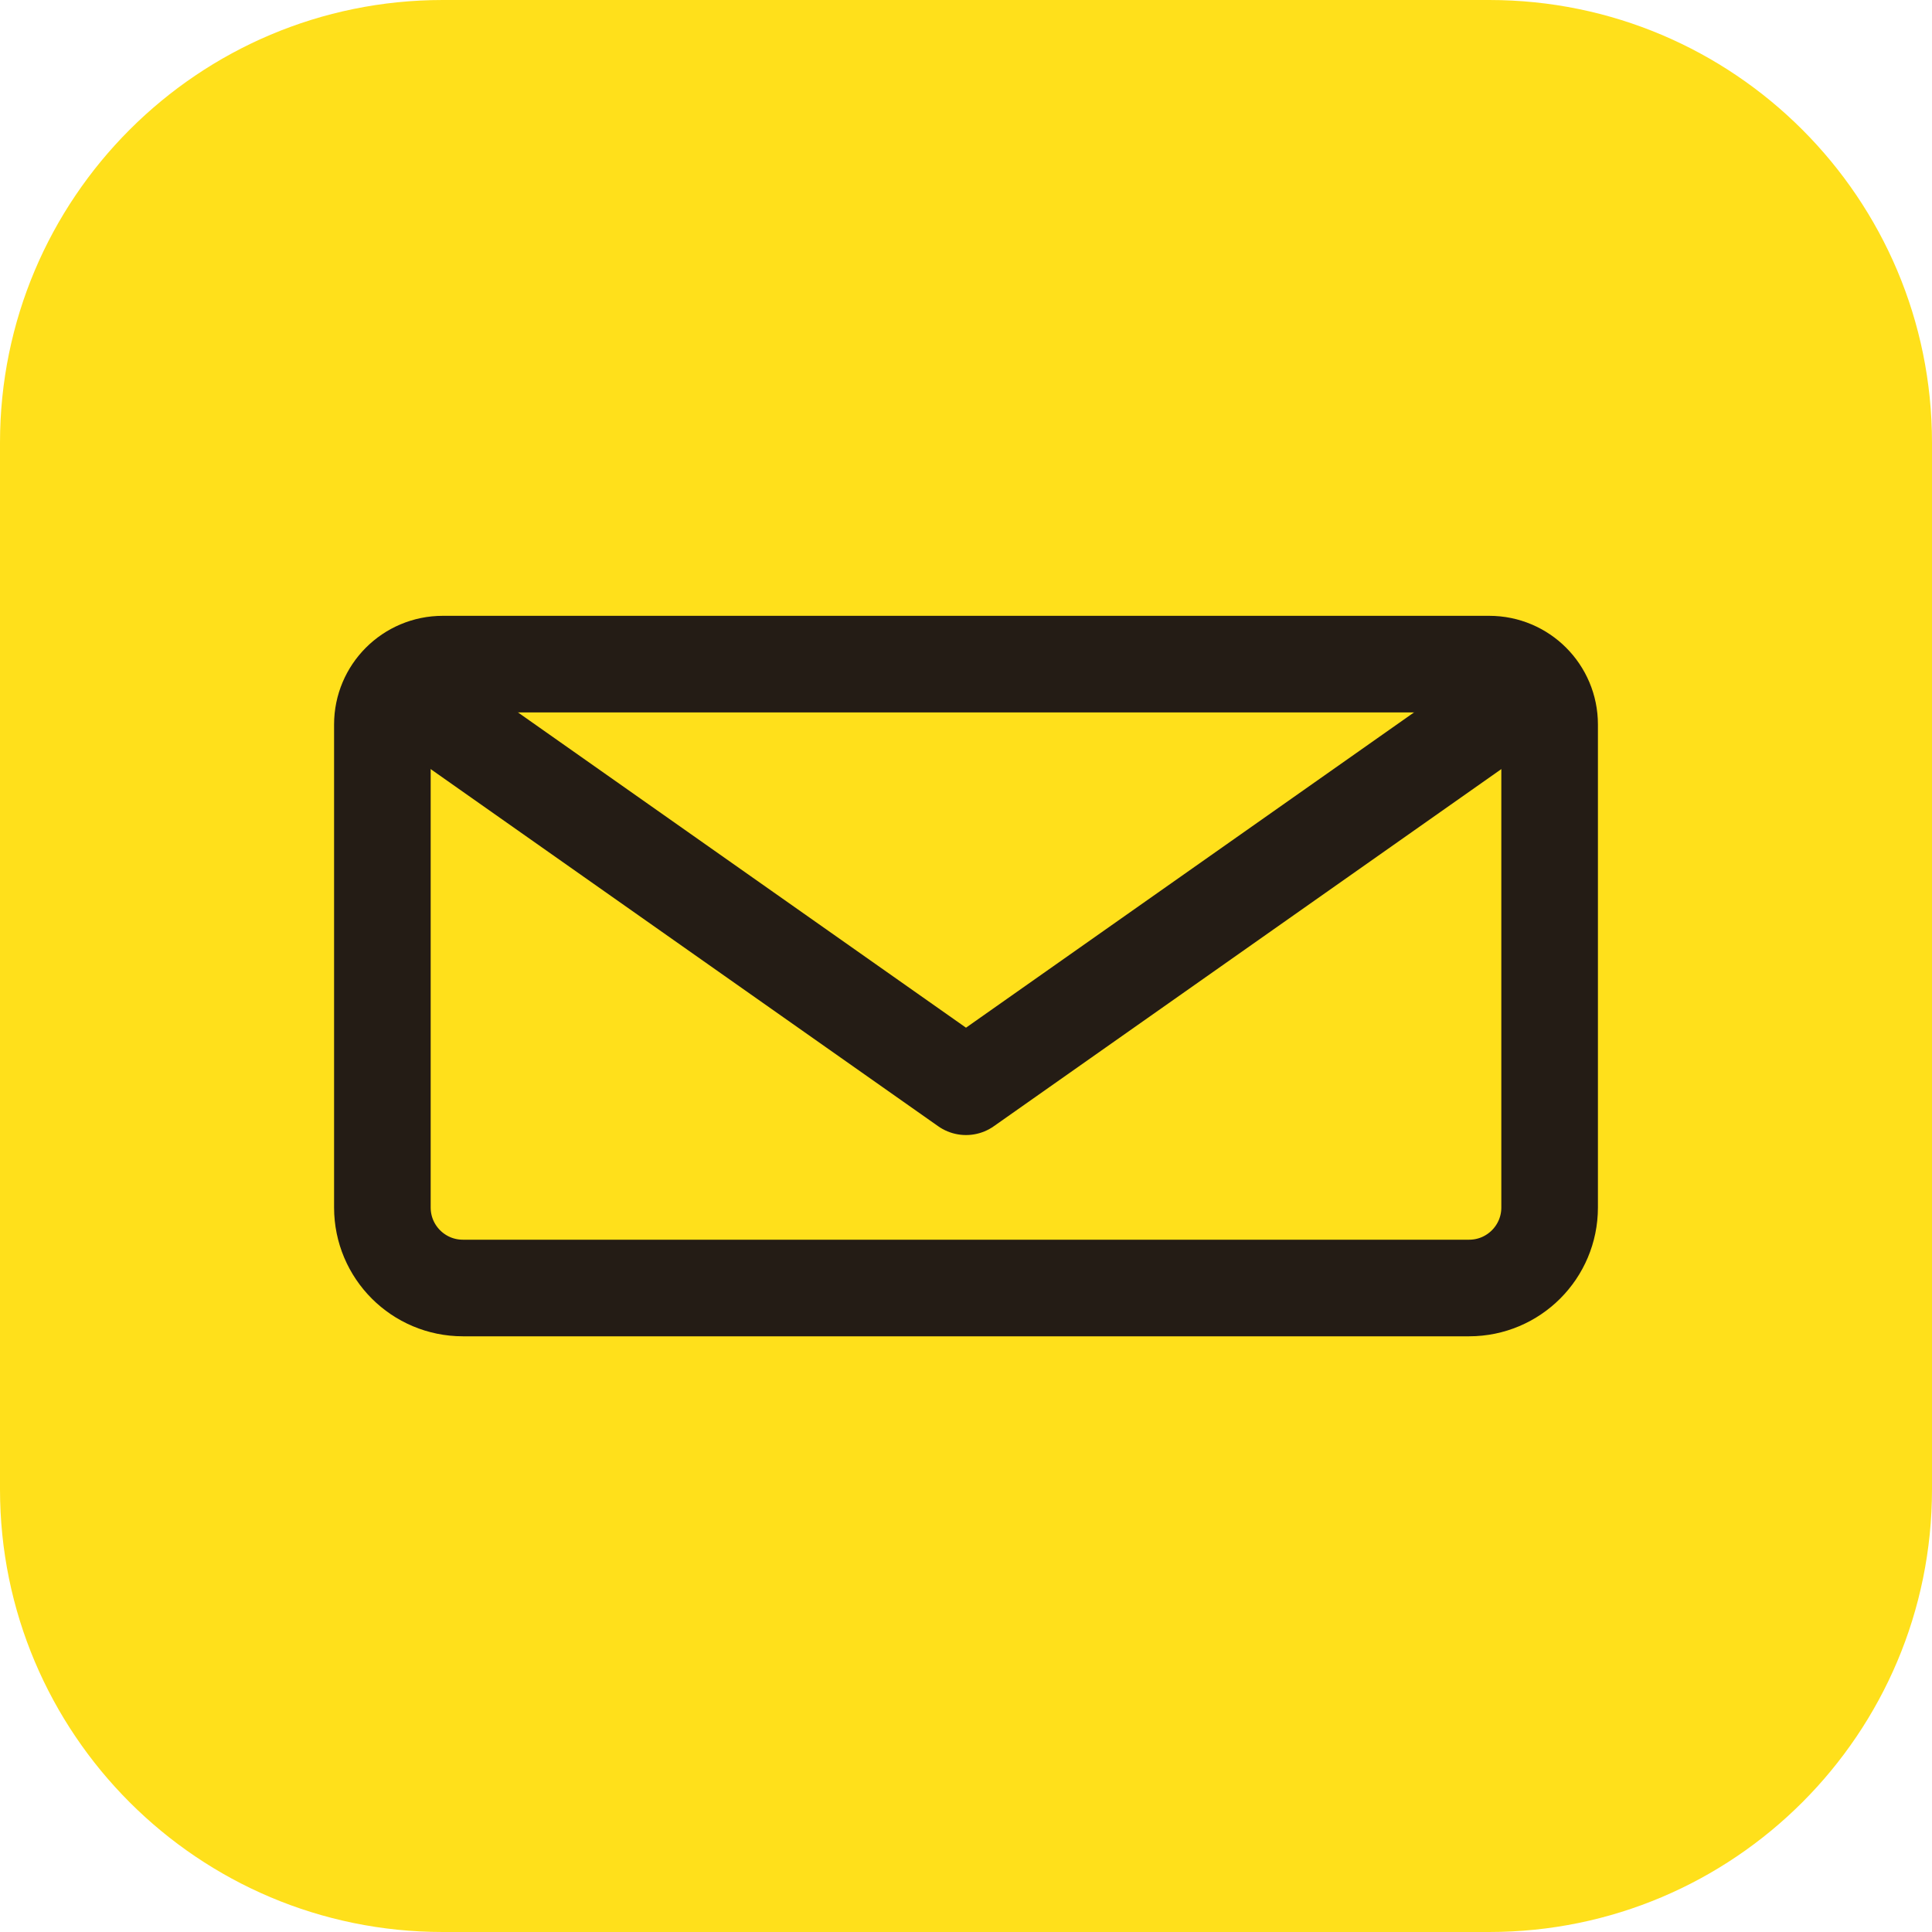
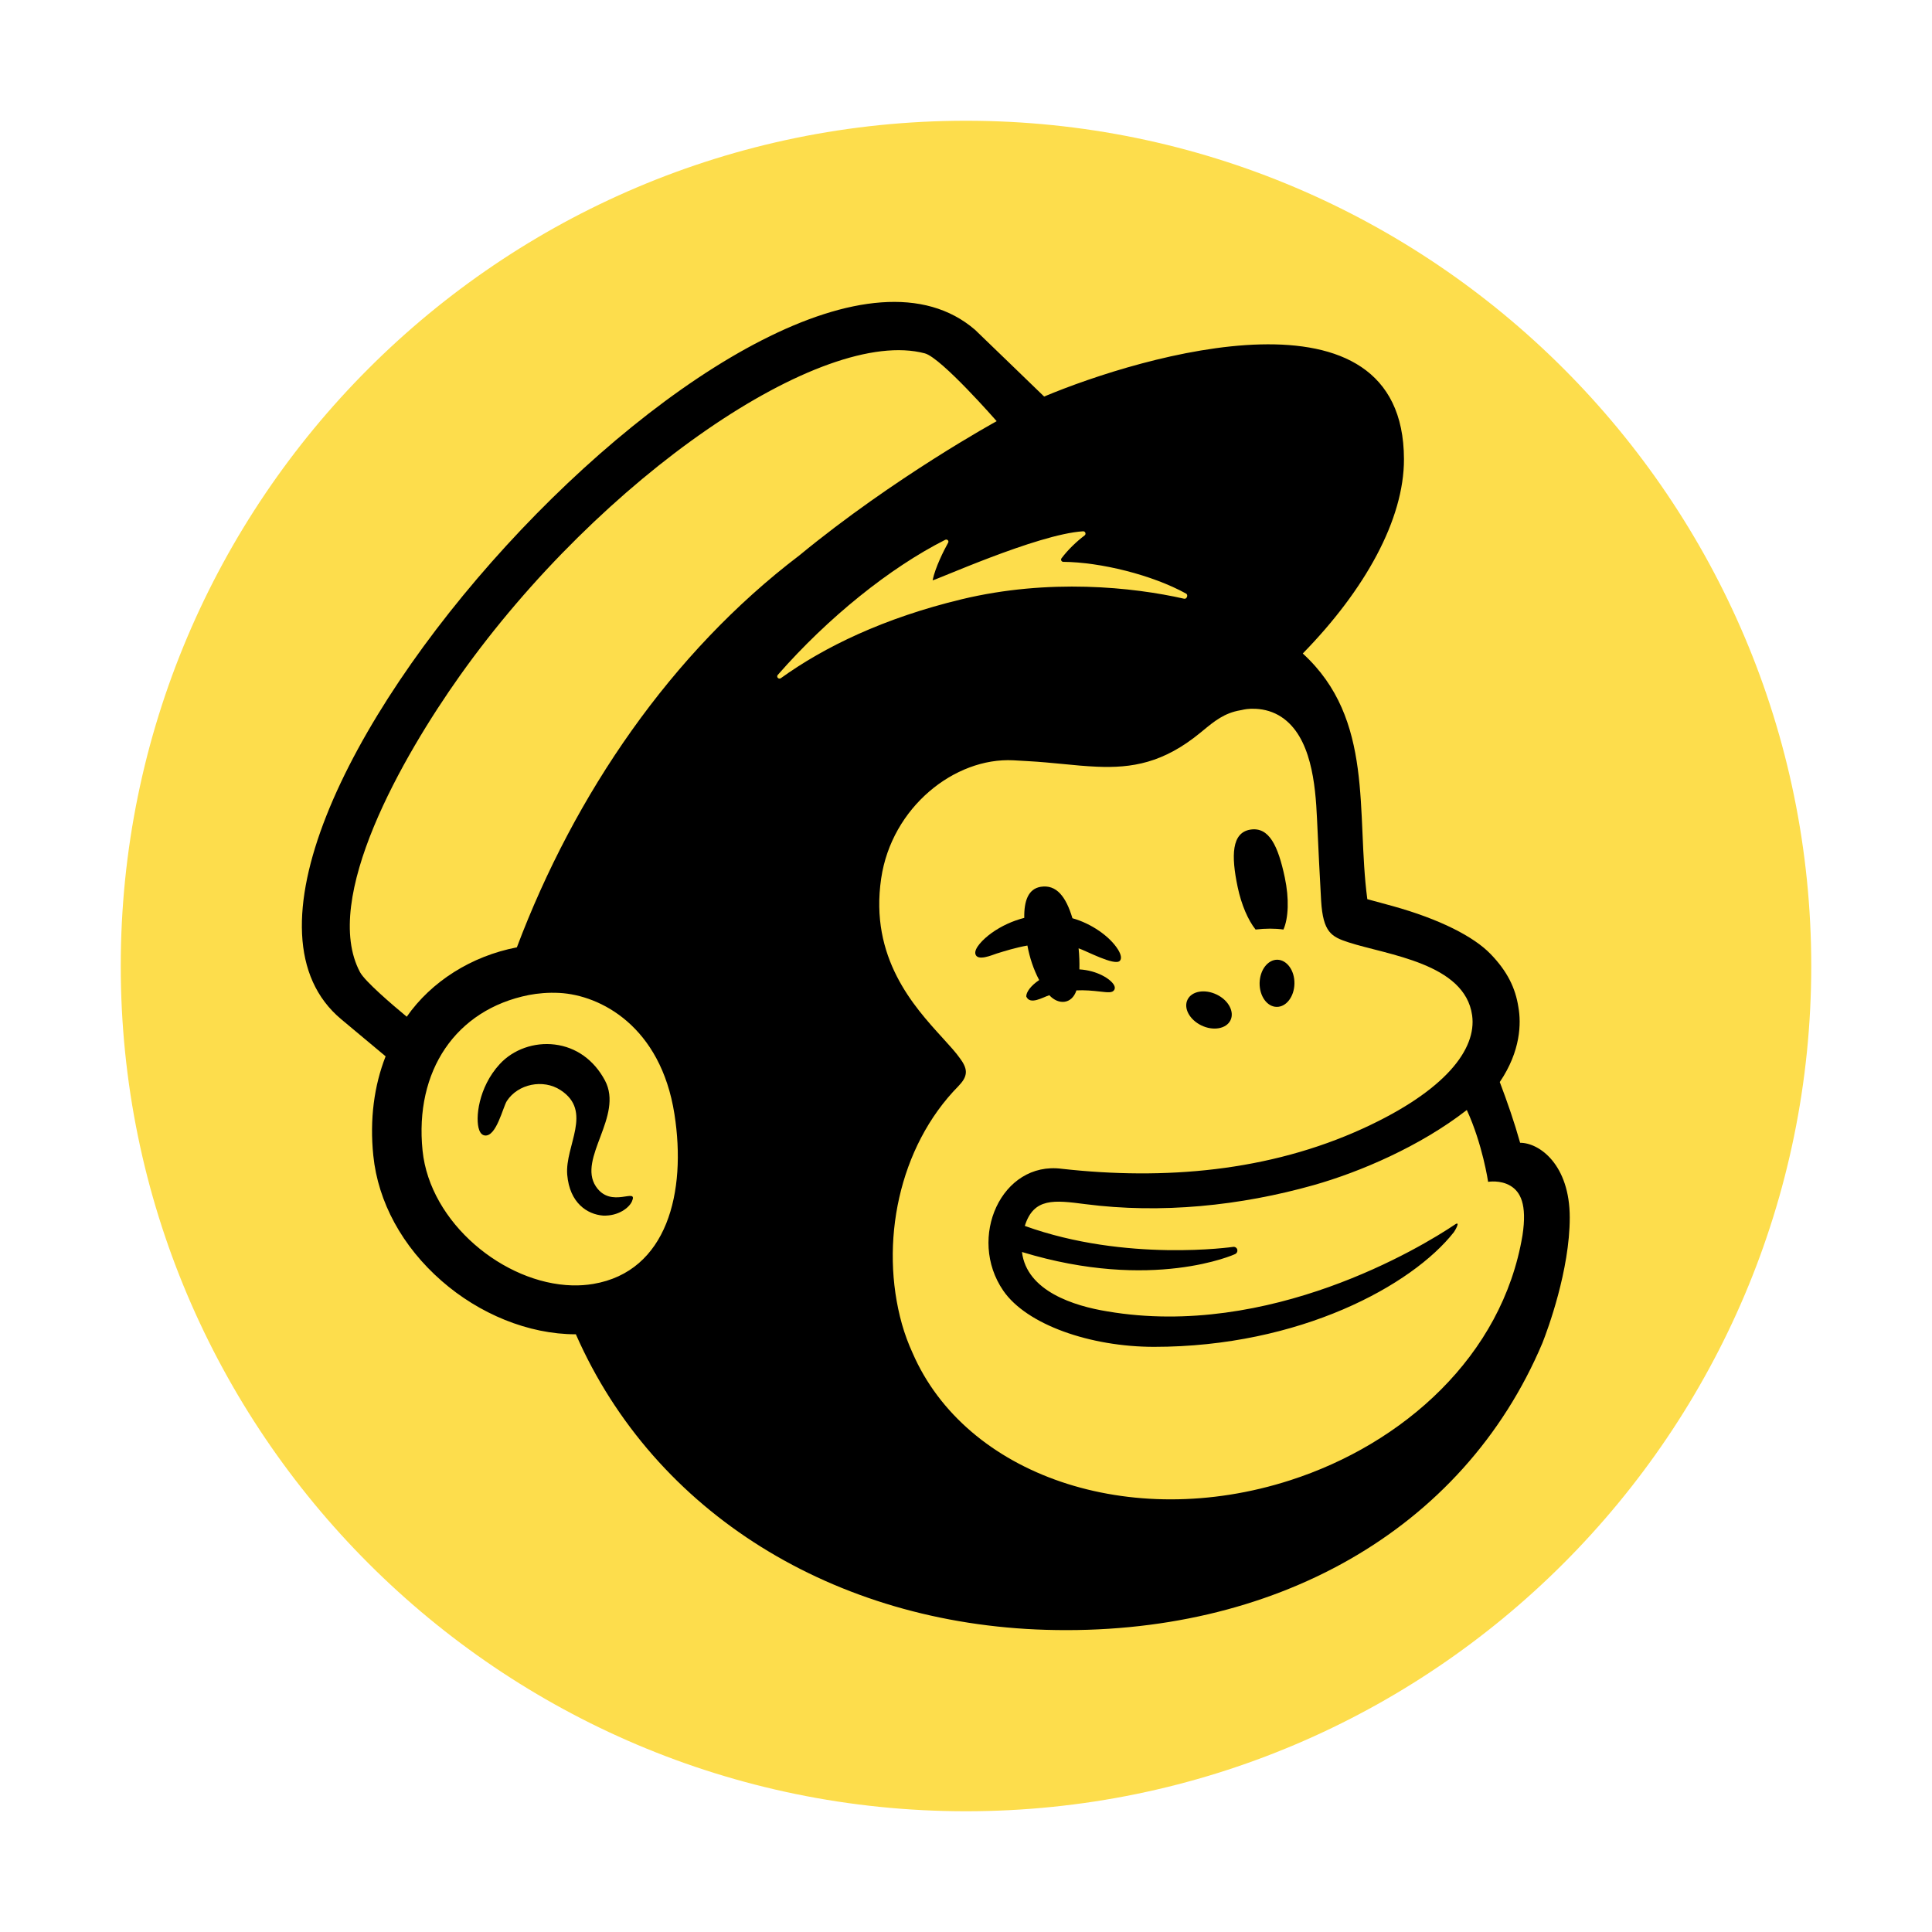
- <svg xmlns="http://www.w3.org/2000/svg" viewBox="0 0 48 48" role="img" aria-label="Mailchimp">
-   <rect width="48" height="48" rx="11" fill="#FFE01B" />
-   <path d="M11 16.5h26a1.5 1.5 0 0 1 1.5 1.5v12a2 2 0 0 1-2 2H11.5a2 2 0 0 1-2-2V18a1.5 1.5 0 0 1 1.5-1.5Z" fill="none" stroke="#241C15" stroke-width="2.4" stroke-linejoin="round" />
-   <path d="M10.5 17.5 24 27l13.5-9.5" fill="none" stroke="#241C15" stroke-width="2.4" stroke-linecap="round" stroke-linejoin="round" />
+ <svg xmlns="http://www.w3.org/2000/svg" width="800px" height="800px" viewBox="0 0 32 32" fill="none">
+   <path d="M16 2C8.278 2 2 8.278 2 16C2 23.722 8.278 30 16 30C23.722 30 30 23.722 30 16C30 8.278 23.722 2 16 2Z" fill="#FDDD4C" />
+   <path d="M9.869 19.65C9.563 19.187 10.333 18.485 10.02 17.896C9.839 17.557 9.544 17.345 9.19 17.301C8.849 17.258 8.499 17.382 8.276 17.626C7.923 18.009 7.868 18.532 7.937 18.716C7.961 18.784 8.001 18.803 8.029 18.807C8.221 18.832 8.329 18.339 8.395 18.236C8.579 17.953 8.995 17.868 9.282 18.054C9.827 18.406 9.355 18.976 9.395 19.457C9.435 19.926 9.727 20.114 9.989 20.134C10.244 20.144 10.422 20.002 10.467 19.899C10.575 19.652 10.121 20.032 9.869 19.65Z" fill="#000000" />
+   <path d="M21.258 15.396C21.115 15.376 20.959 15.377 20.796 15.396C20.672 15.24 20.562 14.988 20.5 14.694C20.389 14.17 20.4 13.791 20.71 13.741C21.02 13.692 21.169 14.009 21.28 14.533C21.355 14.885 21.341 15.208 21.258 15.396Z" fill="#000000" />
+   <path d="M17.865 15.707C17.877 15.826 17.881 15.946 17.878 16.056C18.177 16.074 18.39 16.216 18.446 16.307C18.475 16.353 18.464 16.384 18.454 16.398C18.423 16.446 18.357 16.439 18.218 16.423C18.096 16.409 17.965 16.397 17.829 16.404C17.755 16.631 17.535 16.652 17.38 16.484C17.273 16.517 17.061 16.652 16.998 16.505C16.997 16.432 17.073 16.326 17.212 16.233C17.117 16.053 17.054 15.86 17.017 15.661C16.821 15.696 16.645 15.751 16.507 15.794C16.442 15.814 16.185 15.93 16.155 15.799C16.135 15.709 16.276 15.56 16.424 15.453C16.59 15.335 16.774 15.252 16.965 15.203C16.96 14.919 17.033 14.721 17.239 14.688C17.495 14.648 17.654 14.845 17.763 15.209C18.073 15.295 18.381 15.508 18.518 15.728C18.571 15.814 18.581 15.88 18.547 15.915C18.461 16.003 17.986 15.746 17.865 15.707Z" fill="#000000" />
+   <path d="M19.898 16.984C20.094 17.079 20.31 17.041 20.38 16.9C20.45 16.759 20.348 16.567 20.152 16.473C19.956 16.378 19.74 16.415 19.67 16.556C19.599 16.697 19.702 16.889 19.898 16.984Z" fill="#000000" />
+   <path d="M20.863 16.282C20.867 16.066 20.999 15.894 21.158 15.896C21.317 15.9 21.444 16.076 21.44 16.292C21.436 16.508 21.304 16.68 21.145 16.677C20.986 16.675 20.86 16.498 20.863 16.282Z" fill="#000000" />
+   <path fill-rule="evenodd" clip-rule="evenodd" d="M25.178 18.928C25.182 18.939 25.177 18.924 25.178 18.928C25.498 18.928 26 19.291 26 20.167C26 21.038 25.634 22.026 25.547 22.245C24.227 25.367 21.077 27.105 17.325 26.995C13.827 26.893 10.843 25.07 9.538 22.1C8.748 22.101 7.934 21.758 7.316 21.217C6.663 20.647 6.261 19.909 6.183 19.139C6.122 18.54 6.196 17.983 6.387 17.496L5.653 16.883C2.298 14.086 12.793 2.572 16.149 5.462C16.166 5.476 17.291 6.566 17.294 6.568C18.913 5.89 23.249 4.598 23.254 7.605C23.256 8.603 22.611 9.767 21.578 10.824C22.772 11.916 22.457 13.469 22.647 14.893L23.062 15.006C23.852 15.225 24.414 15.516 24.689 15.802C24.964 16.086 25.101 16.362 25.15 16.686C25.196 16.946 25.19 17.407 24.841 17.922C24.967 18.255 25.082 18.586 25.178 18.928ZM9.478 21.29C9.596 21.293 9.712 21.285 9.826 21.266C11.052 21.059 11.373 19.745 11.171 18.454C10.943 16.996 9.944 16.482 9.266 16.446C9.078 16.436 8.902 16.453 8.758 16.481C7.548 16.722 6.864 17.738 6.999 19.058C7.121 20.253 8.345 21.26 9.478 21.29ZM6.737 16.84C7.144 16.257 7.807 15.836 8.561 15.691C9.519 13.151 11.12 10.81 13.24 9.199C14.812 7.904 16.508 6.976 16.508 6.976C16.508 6.976 15.595 5.93 15.319 5.853C13.622 5.401 9.957 7.896 7.617 11.192C6.67 12.526 5.315 14.888 5.963 16.102C6.043 16.253 6.495 16.64 6.737 16.84ZM20.495 20.707C20.498 20.734 20.481 20.762 20.457 20.772C20.457 20.772 19.093 21.398 16.927 20.737C17.005 21.386 17.792 21.632 18.343 21.721C21.026 22.177 23.535 20.662 24.1 20.281C24.197 20.215 24.099 20.384 24.081 20.408C23.39 21.289 21.531 22.308 19.113 22.308C18.058 22.307 17.004 21.941 16.617 21.377C16.017 20.503 16.588 19.227 17.588 19.359C19.28 19.548 21.014 19.406 22.58 18.689C23.945 18.063 24.461 17.375 24.383 16.817C24.263 15.954 22.982 15.818 22.335 15.608C22.053 15.516 21.914 15.443 21.882 14.92C21.868 14.691 21.828 13.895 21.814 13.565C21.788 12.988 21.717 12.199 21.222 11.874C21.092 11.789 20.949 11.748 20.798 11.74C20.677 11.734 20.606 11.751 20.567 11.76C20.559 11.762 20.552 11.763 20.546 11.764C20.279 11.809 20.115 11.944 19.921 12.104C19.91 12.113 19.899 12.123 19.887 12.132C19.269 12.641 18.747 12.724 18.166 12.699C17.985 12.691 17.799 12.674 17.602 12.654C17.422 12.637 17.232 12.618 17.03 12.607L16.784 12.593C15.811 12.543 14.768 13.372 14.595 14.55C14.401 15.864 15.136 16.669 15.613 17.192C15.731 17.322 15.834 17.434 15.902 17.532C15.947 17.592 15.998 17.675 15.998 17.755C15.998 17.85 15.935 17.925 15.874 17.99C14.882 18.997 14.565 20.597 14.939 21.931C14.986 22.097 15.045 22.256 15.115 22.409C15.992 24.432 18.714 25.375 21.372 24.517C23.235 23.917 24.882 22.465 25.217 20.462C25.297 19.941 25.179 19.739 25.02 19.642C24.851 19.539 24.648 19.575 24.648 19.575C24.648 19.575 24.556 18.951 24.295 18.385C23.52 18.988 22.522 19.413 21.763 19.628C20.546 19.972 19.231 20.107 17.974 19.944C17.464 19.878 17.121 19.834 16.974 20.305C18.651 20.911 20.427 20.652 20.427 20.652C20.461 20.648 20.492 20.673 20.495 20.707ZM15.656 8.941C14.739 9.404 13.714 10.229 12.883 11.178C12.853 11.212 12.897 11.258 12.933 11.233C13.651 10.716 14.636 10.237 15.927 9.926C17.372 9.578 18.764 9.724 19.614 9.917C19.657 9.926 19.684 9.854 19.646 9.832C19.084 9.521 18.222 9.31 17.611 9.306C17.581 9.305 17.564 9.271 17.582 9.247C17.687 9.107 17.832 8.968 17.965 8.868C17.994 8.845 17.976 8.798 17.939 8.8C17.178 8.846 15.44 9.639 15.447 9.61C15.491 9.399 15.631 9.12 15.704 8.989C15.722 8.959 15.688 8.925 15.656 8.941Z" fill="#000000" />
</svg>
